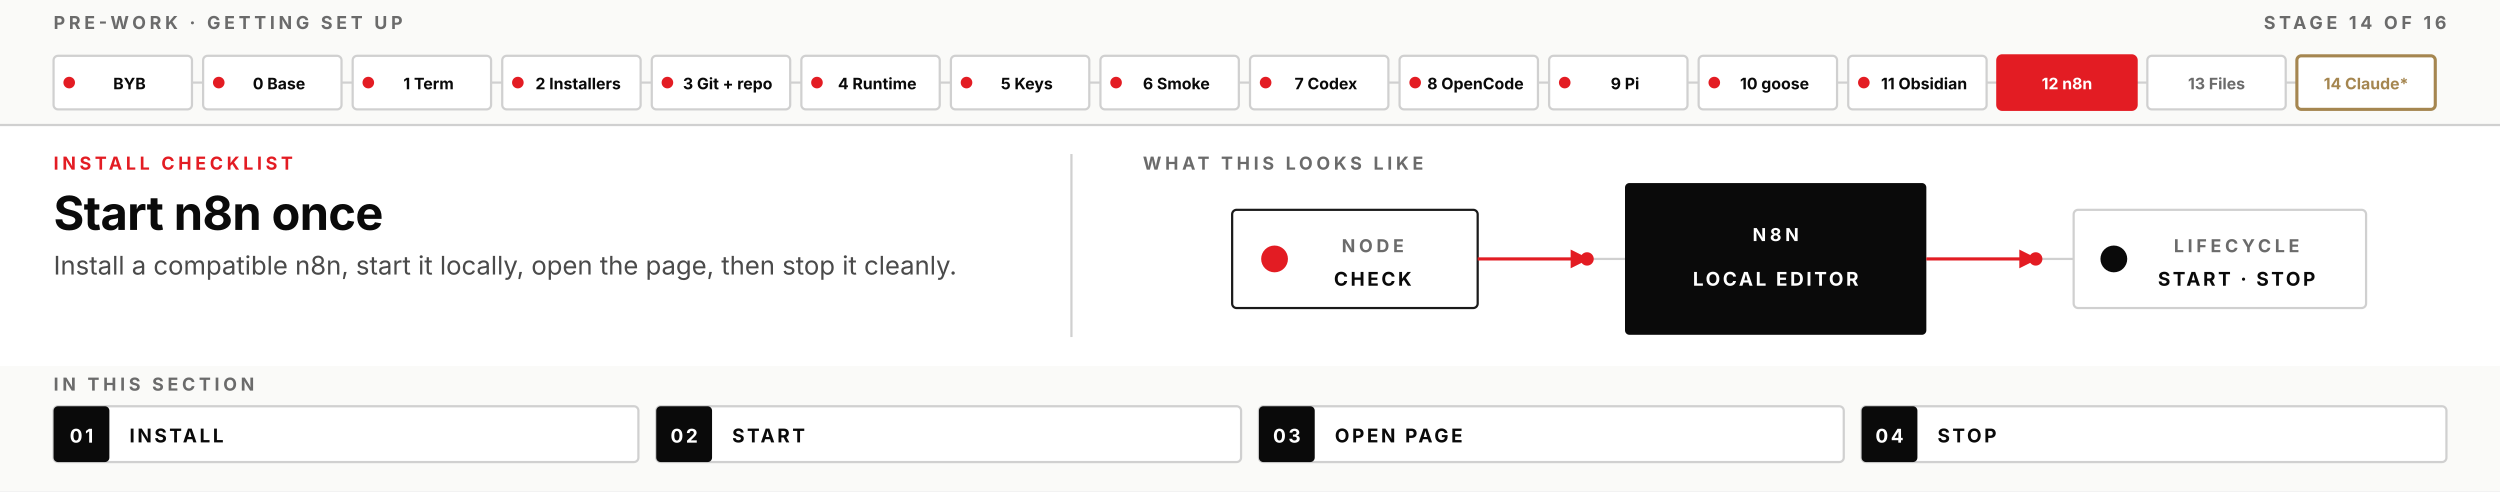
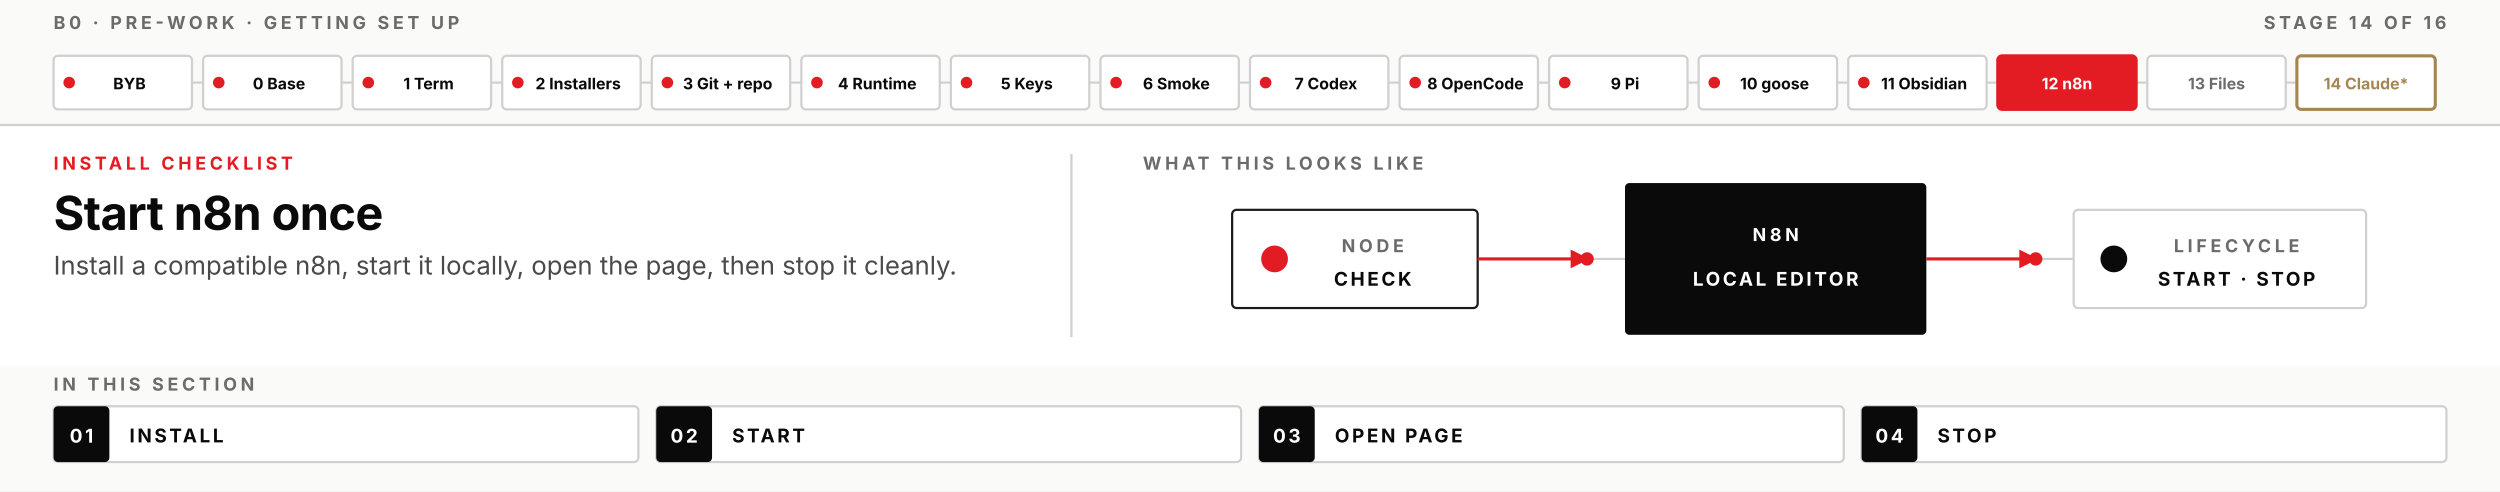
<svg xmlns="http://www.w3.org/2000/svg" viewBox="0 0 1120 220" role="img" aria-labelledby="title-install-pre-work-12-n8n">
  <defs>
    <marker id="arrow" viewBox="0 0 8 8" refX="7" refY="4" markerWidth="6" markerHeight="6" orient="auto-start-reverse">
      <path d="M0 0 8 4 0 8Z" fill="#0A0A0A" />
    </marker>
    <marker id="arrow-red" viewBox="0 0 8 8" refX="7" refY="4" markerWidth="6" markerHeight="6" orient="auto-start-reverse">
      <path d="M0 0 8 4 0 8Z" fill="#E31C23" />
    </marker>
    <style>
      text { font-family: system-ui, "Inter", "Helvetica Neue", Arial, sans-serif; fill: #0A0A0A; }
      .micro { font-size: 8px; font-weight: 650; letter-spacing: 1.65px; }
      .tiny { font-size: 7px; font-weight: 650; letter-spacing: 1px; }
      .railtext { font-size: 7.1px; font-weight: 650; }
      .title { font-size: 21px; font-weight: 680; letter-spacing: -0.25px; }
      .purpose { font-size: 11.5px; font-weight: 430; fill: #4A4A4A; }
      .caption { font-size: 8.5px; font-weight: 650; letter-spacing: 1.15px; }
      .body { font-size: 9.5px; font-weight: 520; }
      .muted { fill: #6B6B6B; }
      .white { fill: #FFFFFF; }
      .red { fill: #E31C23; }
      .gold { fill: #A58650; }
      .line { fill: none; stroke: #0A0A0A; stroke-width: 1.35; vector-effect: non-scaling-stroke; }
      .hair { fill: none; stroke: #D0D0D0; stroke-width: 1; vector-effect: non-scaling-stroke; }
      .redline { fill: none; stroke: #E31C23; stroke-width: 1.4; vector-effect: non-scaling-stroke; }
      .goldline { fill: none; stroke: #A58650; stroke-width: 1.35; vector-effect: non-scaling-stroke; }
      .dash { stroke-dasharray: 5 4; }
    </style>
  </defs>
  <rect width="1120" height="220" fill="#FFFFFF" />
  <rect x="0" y="0" width="1120" height="56" fill="#FAFAF8" />
-   <text x="24" y="13" class="micro muted">PRE-WORK · GETTING SET UP</text>
+   <text x="24" y="13" class="micro muted">B0 · PRE-WORK · GETTING SET UP</text>
  <text x="1096" y="13" class="micro muted" text-anchor="end">STAGE 14 OF 16</text>
  <path d="M55 37H1060" class="hair" />
  <rect x="24" y="25" width="62" height="24" rx="2" fill="#FFFFFF" stroke="#D0D0D0" stroke-width="1" />
  <circle cx="31" cy="37" r="2.6" fill="#E31C23" />
  <text x="58" y="40" class="railtext" text-anchor="middle">BYB</text>
  <rect x="91" y="25" width="62" height="24" rx="2" fill="#FFFFFF" stroke="#D0D0D0" stroke-width="1" />
  <circle cx="98" cy="37" r="2.6" fill="#E31C23" />
  <text x="125" y="40" class="railtext" text-anchor="middle">0 Base</text>
  <rect x="158" y="25" width="62" height="24" rx="2" fill="#FFFFFF" stroke="#D0D0D0" stroke-width="1" />
  <circle cx="165" cy="37" r="2.6" fill="#E31C23" />
  <text x="192" y="40" class="railtext" text-anchor="middle">1 Term</text>
  <rect x="225" y="25" width="62" height="24" rx="2" fill="#FFFFFF" stroke="#D0D0D0" stroke-width="1" />
  <circle cx="232" cy="37" r="2.6" fill="#E31C23" />
  <text x="259" y="40" class="railtext" text-anchor="middle">2 Installers</text>
  <rect x="292" y="25" width="62" height="24" rx="2" fill="#FFFFFF" stroke="#D0D0D0" stroke-width="1" />
  <circle cx="299" cy="37" r="2.6" fill="#E31C23" />
  <text x="326" y="40" class="railtext" text-anchor="middle">3 Git + repo</text>
  <rect x="359" y="25" width="62" height="24" rx="2" fill="#FFFFFF" stroke="#D0D0D0" stroke-width="1" />
  <circle cx="366" cy="37" r="2.6" fill="#E31C23" />
  <text x="393" y="40" class="railtext" text-anchor="middle">4 Runtime</text>
  <rect x="426" y="25" width="62" height="24" rx="2" fill="#FFFFFF" stroke="#D0D0D0" stroke-width="1" />
  <circle cx="433" cy="37" r="2.6" fill="#E31C23" />
  <text x="460" y="40" class="railtext" text-anchor="middle">5 Keys</text>
  <rect x="493" y="25" width="62" height="24" rx="2" fill="#FFFFFF" stroke="#D0D0D0" stroke-width="1" />
  <circle cx="500" cy="37" r="2.6" fill="#E31C23" />
  <text x="527" y="40" class="railtext" text-anchor="middle">6 Smoke</text>
  <rect x="560" y="25" width="62" height="24" rx="2" fill="#FFFFFF" stroke="#D0D0D0" stroke-width="1" />
  <circle cx="567" cy="37" r="2.6" fill="#E31C23" />
  <text x="594" y="40" class="railtext" text-anchor="middle">7 Codex</text>
  <rect x="627" y="25" width="62" height="24" rx="2" fill="#FFFFFF" stroke="#D0D0D0" stroke-width="1" />
  <circle cx="634" cy="37" r="2.6" fill="#E31C23" />
  <text x="661" y="40" class="railtext" text-anchor="middle">8 OpenCode</text>
  <rect x="694" y="25" width="62" height="24" rx="2" fill="#FFFFFF" stroke="#D0D0D0" stroke-width="1" />
  <circle cx="701" cy="37" r="2.6" fill="#E31C23" />
  <text x="728" y="40" class="railtext" text-anchor="middle">9 Pi</text>
  <rect x="761" y="25" width="62" height="24" rx="2" fill="#FFFFFF" stroke="#D0D0D0" stroke-width="1" />
  <circle cx="768" cy="37" r="2.6" fill="#E31C23" />
  <text x="795" y="40" class="railtext" text-anchor="middle">10 goose</text>
  <rect x="828" y="25" width="62" height="24" rx="2" fill="#FFFFFF" stroke="#D0D0D0" stroke-width="1" />
  <circle cx="835" cy="37" r="2.6" fill="#E31C23" />
  <text x="862" y="40" class="railtext" text-anchor="middle">11 Obsidian</text>
  <rect x="895" y="25" width="62" height="24" rx="2" fill="#E31C23" stroke="#E31C23" stroke-width="1.4" />
  <text x="926" y="40" class="railtext white" text-anchor="middle">12 n8n</text>
  <rect x="962" y="25" width="62" height="24" rx="2" fill="#FFFFFF" stroke="#D0D0D0" stroke-width="1" />
  <text x="993" y="40" class="railtext muted" text-anchor="middle">13 Files</text>
  <rect x="1029" y="25" width="62" height="24" rx="2" fill="#FFFFFF" stroke="#A58650" stroke-width="1.4" />
  <text x="1060" y="40" class="railtext gold" text-anchor="middle">14 Claude*</text>
  <path d="M0 56H1120" class="hair" />
  <text x="24" y="76" class="micro red">INSTALL CHECKLIST</text>
  <text x="24" y="103" class="title">Start n8n once</text>
  <text x="24" y="123" class="purpose">Install a compatible n8n, start it locally, open the page, then stop it cleanly.</text>
  <path d="M480 69V151" class="hair" />
  <text x="512" y="76" class="micro muted">WHAT THIS LOOKS LIKE</text>
  <g aria-label="Local n8n node workflow">
    <path d="M565 116H1054" class="hair" />
    <rect x="552" y="94" width="110" height="44" rx="2" fill="#FFFFFF" stroke="#1A1A1A" />
    <circle cx="571" cy="116" r="6" fill="#E31C23" />
    <text x="615" y="113" class="micro muted" text-anchor="middle">NODE</text>
    <text x="615" y="128" class="caption" text-anchor="middle">CHECK</text>
    <path d="M662 116H711" class="redline" marker-end="url(#arrow-red)" />
    <rect x="728" y="82" width="135" height="68" rx="2" fill="#0A0A0A" />
    <text x="795.5" y="108" class="micro white" text-anchor="middle">N8N</text>
    <text x="795.5" y="128" class="caption white" text-anchor="middle">LOCAL EDITOR</text>
    <path d="M863 116H912" class="redline" marker-end="url(#arrow-red)" />
    <rect x="929" y="94" width="131" height="44" rx="2" fill="#FFFFFF" stroke="#D0D0D0" />
    <circle cx="947" cy="116" r="6" fill="#0A0A0A" />
    <text x="1002" y="113" class="micro muted" text-anchor="middle">LIFECYCLE</text>
    <text x="1002" y="128" class="caption" text-anchor="middle">START · STOP</text>
    <circle cx="711" cy="116" r="3" fill="#E31C23" />
    <circle cx="912" cy="116" r="3" fill="#E31C23" />
  </g>
  <rect x="0" y="164" width="1120" height="56" fill="#FAFAF8" />
  <text x="24" y="175" class="micro muted">IN THIS SECTION</text>
  <rect x="24.00" y="182" width="262.00" height="25" rx="2" fill="#FFFFFF" stroke="#D0D0D0" />
  <rect x="24.00" y="182" width="25" height="25" rx="2" fill="#0A0A0A" />
  <text x="36.50" y="198.3" class="caption white" text-anchor="middle">01</text>
  <text x="58.00" y="198.2" class="caption">INSTALL</text>
  <rect x="294.00" y="182" width="262.00" height="25" rx="2" fill="#FFFFFF" stroke="#D0D0D0" />
  <rect x="294.00" y="182" width="25" height="25" rx="2" fill="#0A0A0A" />
  <text x="306.50" y="198.3" class="caption white" text-anchor="middle">02</text>
  <text x="328.00" y="198.2" class="caption">START</text>
  <rect x="564.00" y="182" width="262.00" height="25" rx="2" fill="#FFFFFF" stroke="#D0D0D0" />
  <rect x="564.00" y="182" width="25" height="25" rx="2" fill="#0A0A0A" />
  <text x="576.50" y="198.3" class="caption white" text-anchor="middle">03</text>
  <text x="598.00" y="198.2" class="caption">OPEN PAGE</text>
  <rect x="834.00" y="182" width="262.00" height="25" rx="2" fill="#FFFFFF" stroke="#D0D0D0" />
  <rect x="834.00" y="182" width="25" height="25" rx="2" fill="#0A0A0A" />
  <text x="846.50" y="198.3" class="caption white" text-anchor="middle">04</text>
  <text x="868.00" y="198.2" class="caption">STOP</text>
</svg>
